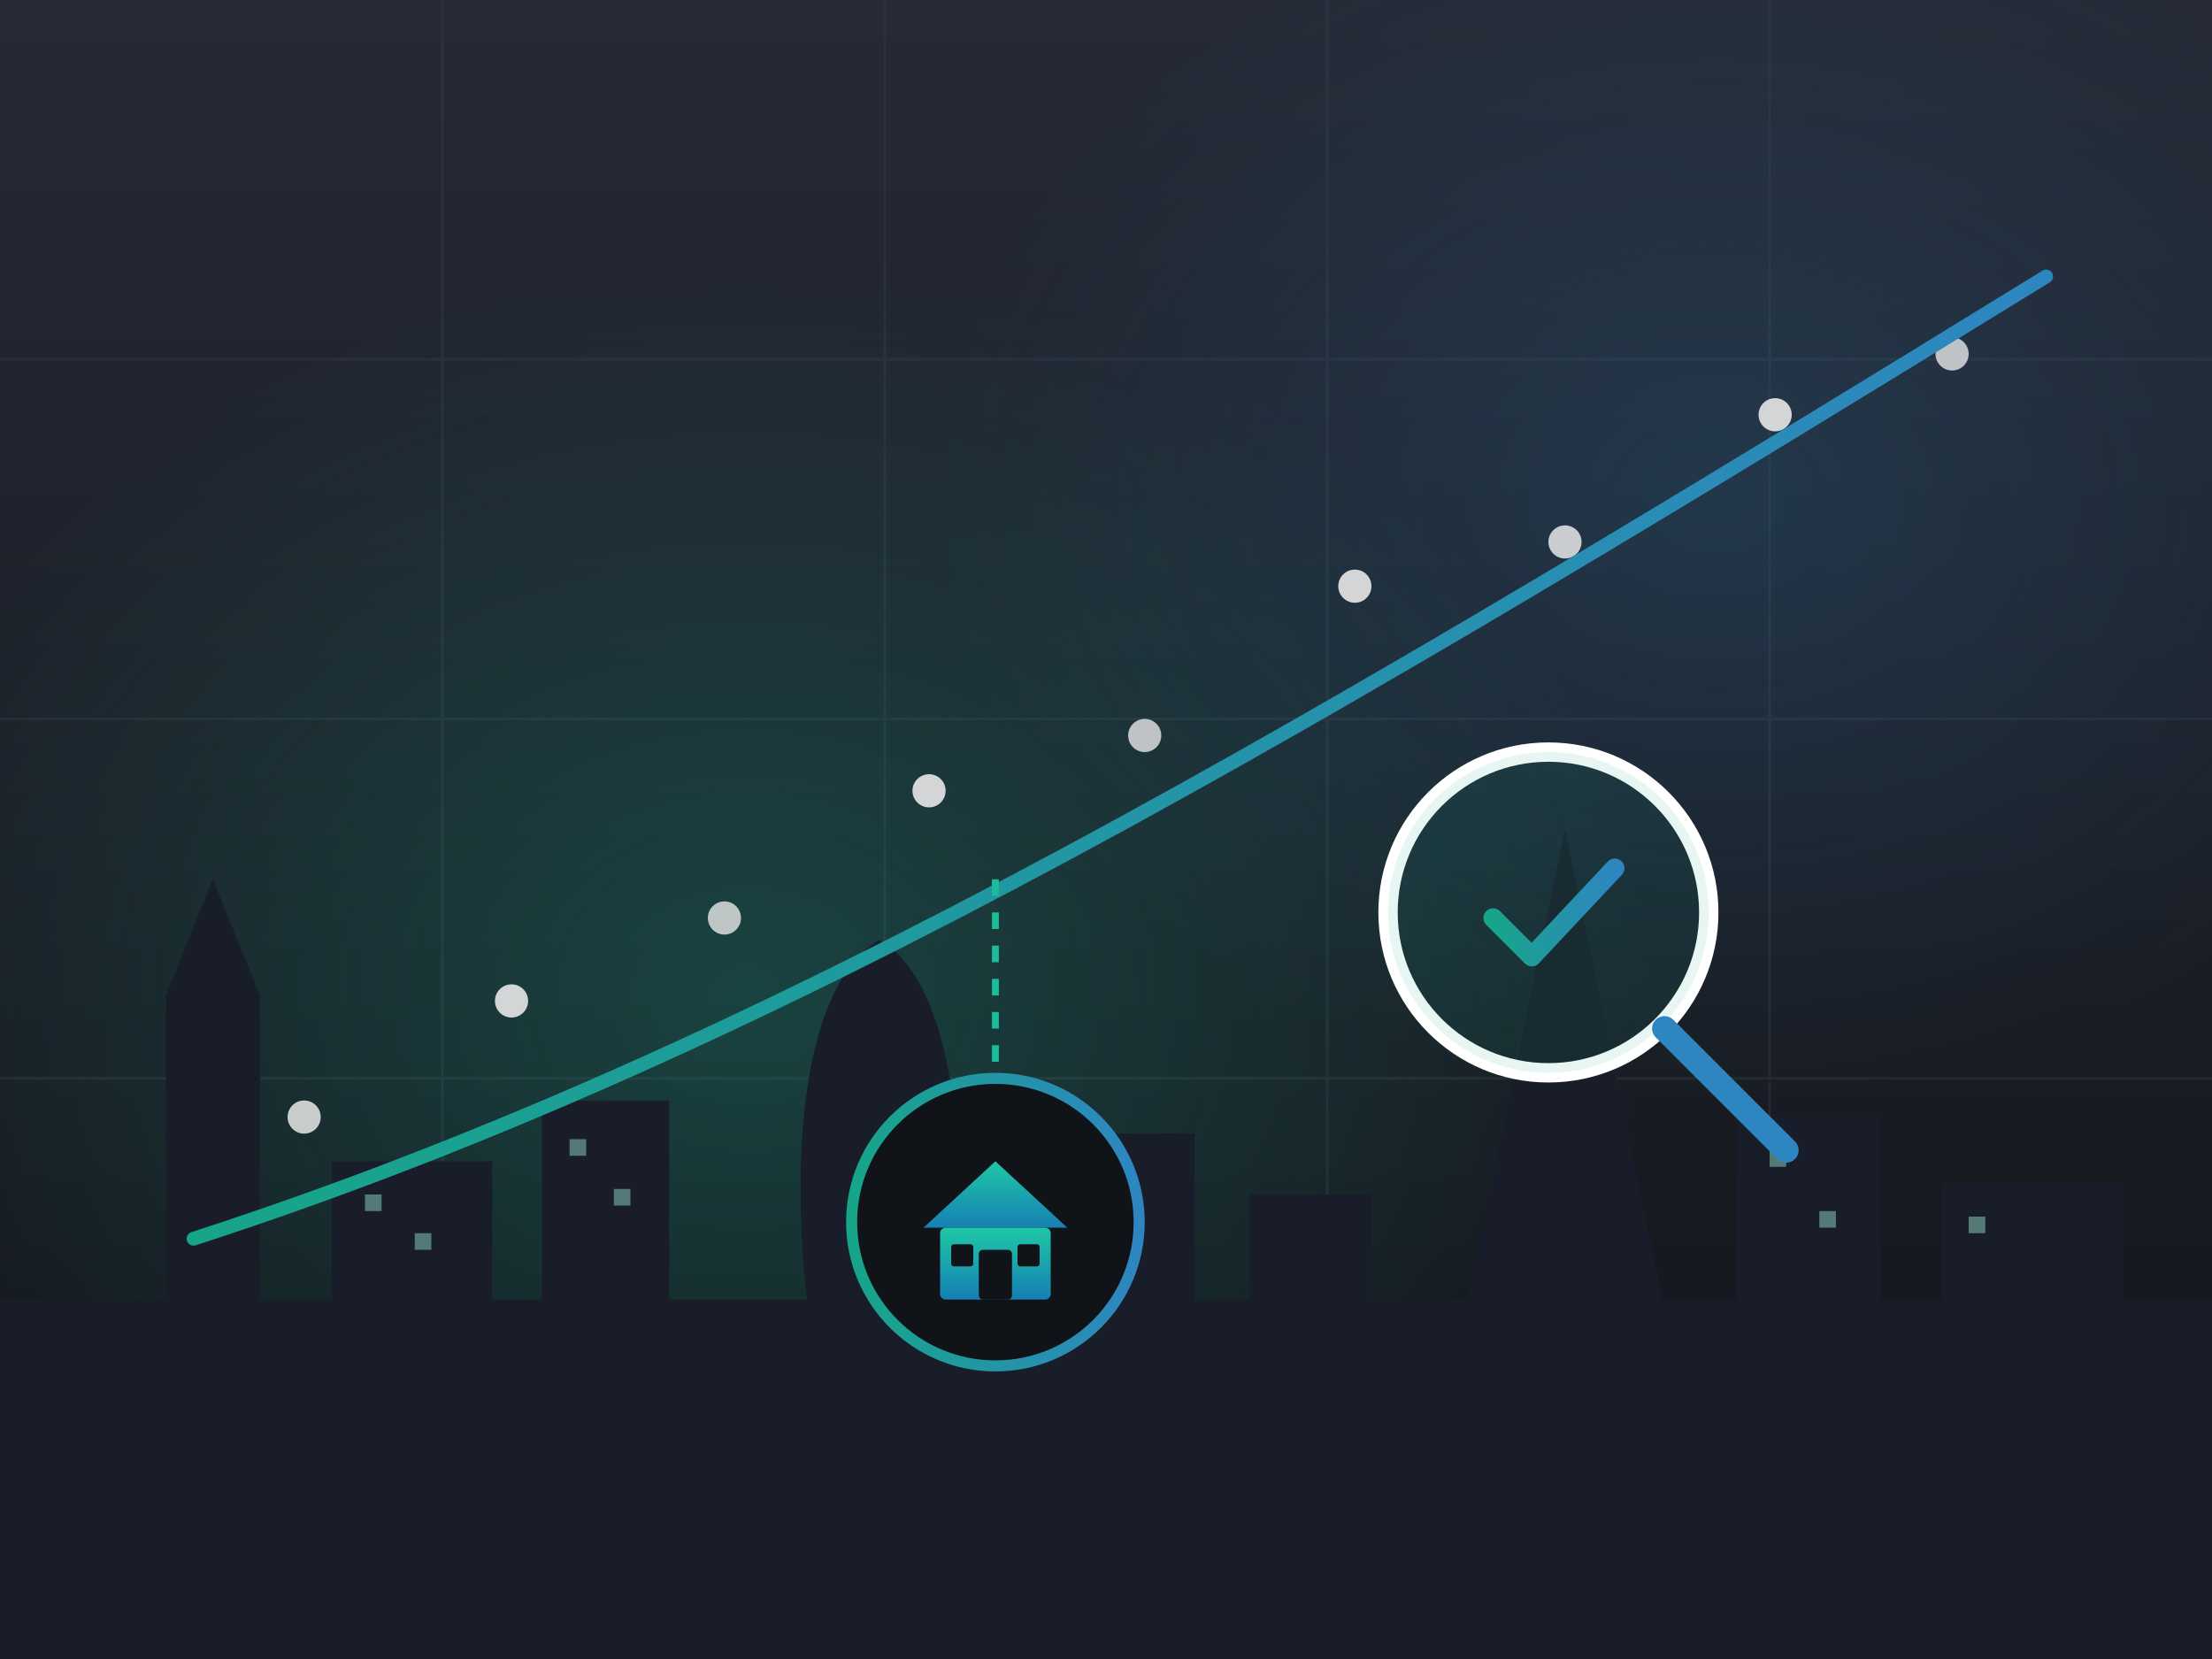
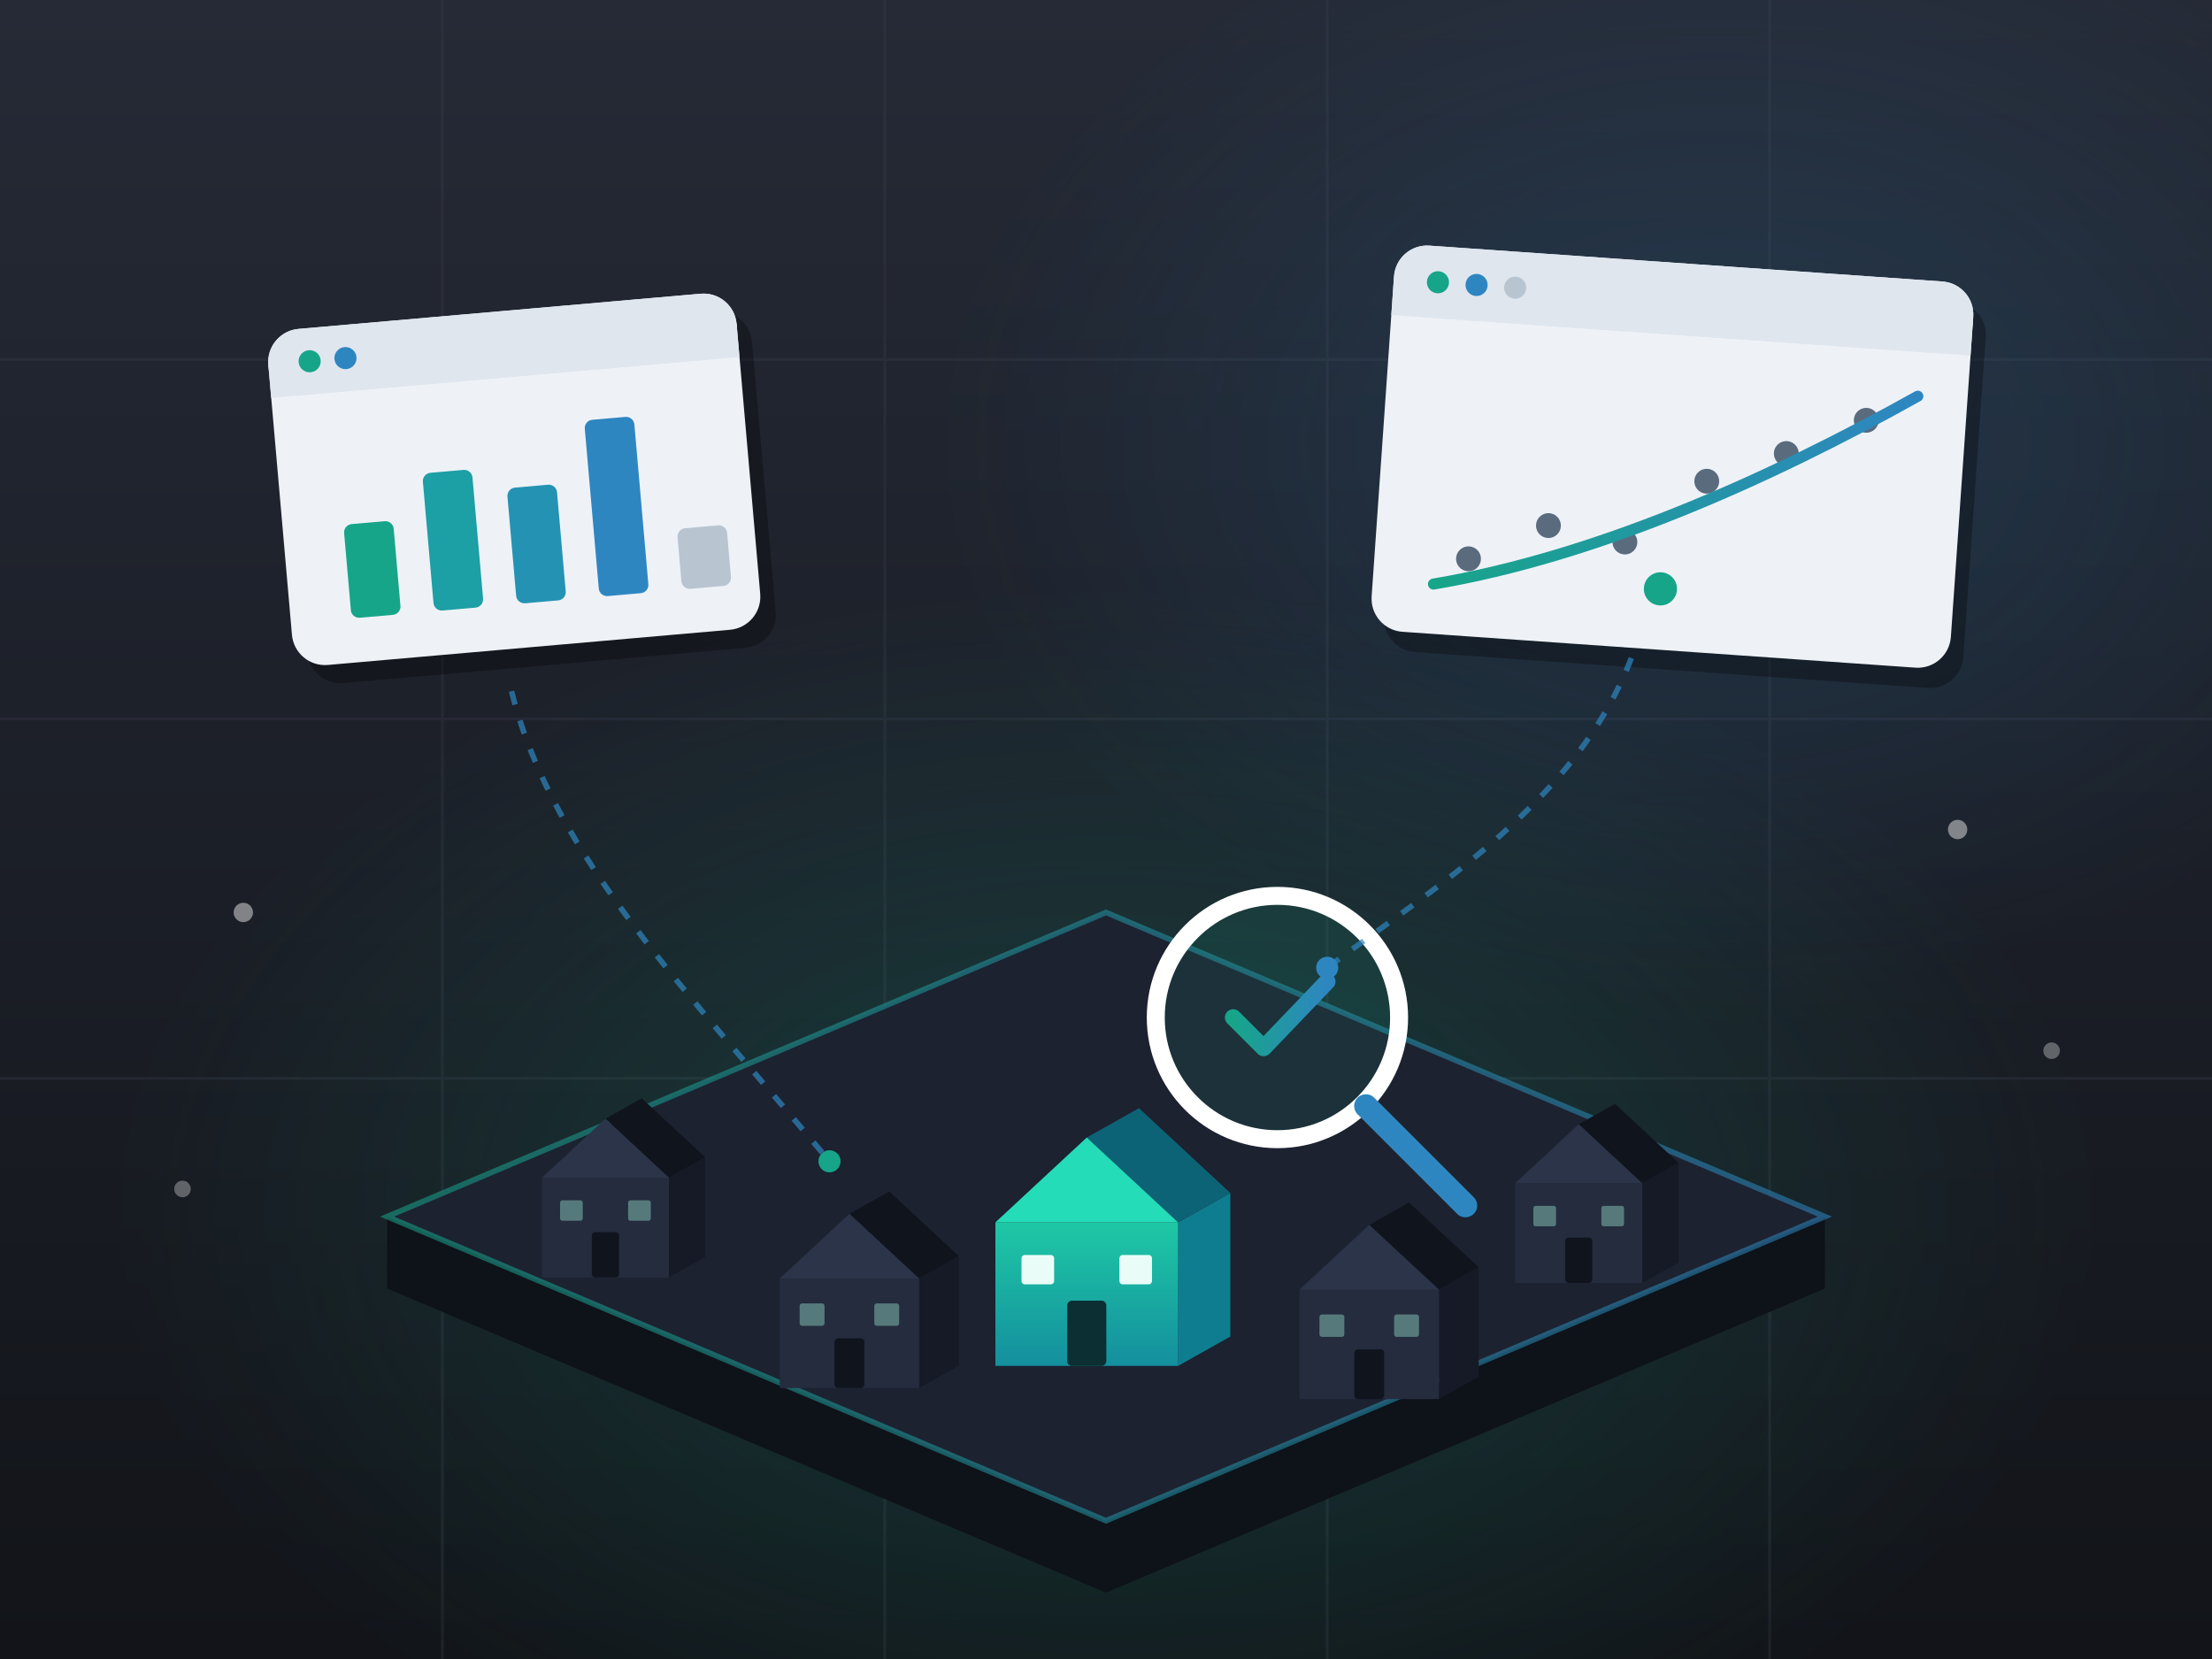
<svg xmlns="http://www.w3.org/2000/svg" viewBox="0 0 800 600" width="800" height="600" role="img" aria-label="Detecting undervalued homes in London">
  <defs>
    <linearGradient id="bg" x1="0" y1="0" x2="0" y2="1">
      <stop offset="0" stop-color="#252a36" />
      <stop offset="1" stop-color="#121419" />
    </linearGradient>
    <linearGradient id="gb" x1="0" y1="0" x2="1" y2="0">
      <stop offset="0" stop-color="#17A589" />
      <stop offset="1" stop-color="#2E86C1" />
    </linearGradient>
    <linearGradient id="house" x1="0" y1="0" x2="0" y2="1">
      <stop offset="0" stop-color="#1ec8a5" />
-       <stop offset="1" stop-color="#177fb4" />
+       <stop offset="1" stop-color="#148f9e" />
    </linearGradient>
-     <radialGradient id="glow" cx="0.5" cy="0.5" r="0.5">
-       <stop offset="0" stop-color="#17A589" stop-opacity="0.28" />
+     <radialGradient id="glowT" cx="0.5" cy="0.5" r="0.5">
+       <stop offset="0" stop-color="#17A589" stop-opacity="0.25" />
      <stop offset="1" stop-color="#17A589" stop-opacity="0" />
    </radialGradient>
-     <radialGradient id="glow2" cx="0.5" cy="0.5" r="0.5">
+     <radialGradient id="glowB" cx="0.5" cy="0.5" r="0.5">
      <stop offset="0" stop-color="#2E86C1" stop-opacity="0.20" />
      <stop offset="1" stop-color="#2E86C1" stop-opacity="0" />
    </radialGradient>
+     <g id="ihouse-ink">
+       <polygon points="56,-44 72,-53 72,-9 56,0" fill="#151a26" />
+       <polygon points="28,-70 44,-79 72,-53 56,-44" fill="#10141d" />
+       <rect x="0" y="-44" width="56" height="44" fill="#242c3e" />
+       <polygon points="0,-44 28,-70 56,-44" fill="#2b3448" />
+       <rect x="22" y="-20" width="12" height="20" rx="1.5" fill="#10141d" />
+       <rect x="8" y="-34" width="10" height="9" rx="1" fill="#7fb9ad" opacity="0.55" />
+       <rect x="38" y="-34" width="10" height="9" rx="1" fill="#7fb9ad" opacity="0.55" />
+     </g>
+     <g id="ihouse-teal">
+       <polygon points="56,-44 72,-53 72,-9 56,0" fill="#0f7d90" />
+       <polygon points="28,-70 44,-79 72,-53 56,-44" fill="#0c6376" />
+       <rect x="0" y="-44" width="56" height="44" fill="url(#house)" />
+       <polygon points="0,-44 28,-70 56,-44" fill="#25dcb8" />
+       <rect x="22" y="-20" width="12" height="20" rx="1.5" fill="#0b2f33" />
+       <rect x="8" y="-34" width="10" height="9" rx="1" fill="#eafcf7" />
+       <rect x="38" y="-34" width="10" height="9" rx="1" fill="#eafcf7" />
+     </g>
  </defs>
  <rect width="800" height="600" fill="url(#bg)" />
-   <g stroke="#3E4250" stroke-width="1" opacity="0.30">
+   <g stroke="#3E4250" stroke-width="1" opacity="0.28">
    <line x1="0" y1="130" x2="800" y2="130" />
    <line x1="0" y1="260" x2="800" y2="260" />
    <line x1="0" y1="390" x2="800" y2="390" />
    <line x1="160" y1="0" x2="160" y2="600" />
    <line x1="320" y1="0" x2="320" y2="600" />
    <line x1="480" y1="0" x2="480" y2="600" />
    <line x1="640" y1="0" x2="640" y2="600" />
  </g>
-   <ellipse cx="270" cy="360" rx="330" ry="260" fill="url(#glow)" />
-   <ellipse cx="620" cy="180" rx="280" ry="220" fill="url(#glow2)" />
-   <g fill="#181d29">
-     <rect x="0" y="470" width="800" height="130" />
-     <rect x="60" y="360" width="34" height="115" />
-     <polygon points="60,360 77,318 94,360" />
-     <rect x="72" y="345" width="10" height="18" />
-     <rect x="120" y="420" width="58" height="60" />
-     <rect x="196" y="398" width="46" height="82" />
-     <path d="M 292 472 C 284 400 296 352 318 340 C 340 352 352 400 344 472 Z" />
-     <rect x="372" y="410" width="60" height="66" />
-     <rect x="452" y="432" width="44" height="46" />
-     <polygon points="530,474 566,300 602,474" />
-     <rect x="628" y="404" width="52" height="72" />
-     <rect x="702" y="428" width="66" height="50" />
+   <ellipse cx="400" cy="440" rx="360" ry="230" fill="url(#glowT)" />
+   <ellipse cx="620" cy="160" rx="280" ry="200" fill="url(#glowB)" />
+   <polygon points="400,576 140,466 140,440 400,550 660,440 660,466" fill="#0e1219" />
+   <polygon points="400,330 660,440 400,550 140,440" fill="#1c2230" />
+   <polygon points="400,330 660,440 400,550 140,440" fill="none" stroke="url(#gb)" stroke-width="2" opacity="0.55" />
+   <use href="#ihouse-ink" transform="translate(196,462) scale(0.82)" />
+   <use href="#ihouse-ink" transform="translate(282,502) scale(0.9)" />
+   <use href="#ihouse-ink" transform="translate(470,506) scale(0.9)" />
+   <use href="#ihouse-ink" transform="translate(548,464) scale(0.82)" />
+   <use href="#ihouse-teal" transform="translate(360,494) scale(1.18)" />
+   <g transform="translate(462,368)">
+     <circle r="44" fill="#17A589" opacity="0.12" />
+     <circle r="44" fill="none" stroke="#ffffff" stroke-width="6.5" />
+     <line x1="32" y1="32" x2="68" y2="68" stroke="#2E86C1" stroke-width="8.5" stroke-linecap="round" />
+     <path d="M -16 0 L -5 11 L 18 -13" fill="none" stroke="url(#gb)" stroke-width="6" stroke-linecap="round" stroke-linejoin="round" />
  </g>
-   <g fill="#8fd8c8" opacity="0.5">
-     <rect x="132" y="432" width="6" height="6" />
-     <rect x="150" y="446" width="6" height="6" />
-     <rect x="206" y="412" width="6" height="6" />
-     <rect x="222" y="430" width="6" height="6" />
-     <rect x="384" y="422" width="6" height="6" />
-     <rect x="404" y="440" width="6" height="6" />
-     <rect x="640" y="416" width="6" height="6" />
-     <rect x="658" y="438" width="6" height="6" />
-     <rect x="712" y="440" width="6" height="6" />
+   <g transform="translate(505,88) rotate(4)">
+     <rect x="5" y="7" width="210" height="140" rx="12" fill="#000000" opacity="0.30" />
+     <rect width="210" height="140" rx="12" fill="#eef2f7" />
+     <rect width="210" height="26" rx="12" fill="#dfe6ee" />
+     <rect y="14" width="210" height="12" fill="#dfe6ee" />
+     <circle cx="16" cy="13" r="4" fill="#17A589" />
+     <circle cx="30" cy="13" r="4" fill="#2E86C1" />
+     <circle cx="44" cy="13" r="4" fill="#b9c4d1" />
+     <g fill="#5a6b7e">
+       <circle cx="34" cy="112" r="4.5" />
+       <circle cx="62" cy="98" r="4.5" />
+       <circle cx="90" cy="102" r="4.5" />
+       <circle cx="118" cy="78" r="4.5" />
+       <circle cx="146" cy="66" r="4.5" />
+       <circle cx="174" cy="52" r="4.5" />
+     </g>
+     <circle cx="104" cy="118" r="6" fill="#17A589" />
+     <path d="M 22 122 C 80 108 140 76 192 42" fill="none" stroke="url(#gb)" stroke-width="4" stroke-linecap="round" />
  </g>
-   <g fill="#e7e7e7">
-     <circle cx="110" cy="404" r="6" opacity="0.85" />
-     <circle cx="185" cy="362" r="6" opacity="0.9" />
-     <circle cx="262" cy="332" r="6" opacity="0.8" />
-     <circle cx="336" cy="286" r="6" opacity="0.9" />
-     <circle cx="414" cy="266" r="6" opacity="0.8" />
-     <circle cx="490" cy="212" r="6" opacity="0.9" />
-     <circle cx="566" cy="196" r="6" opacity="0.85" />
-     <circle cx="642" cy="150" r="6" opacity="0.9" />
-     <circle cx="706" cy="128" r="6" opacity="0.8" />
-   </g>
-   <path d="M 70 448 C 280 380 480 260 740 100" fill="none" stroke="url(#gb)" stroke-width="5" stroke-linecap="round" />
-   <line x1="360" y1="318" x2="360" y2="420" stroke="#1ABC9C" stroke-width="2.5" stroke-dasharray="6 6" />
-   <g transform="translate(360,442)">
-     <circle r="52" fill="#101318" stroke="url(#gb)" stroke-width="4" />
-     <g transform="translate(0,4)">
-       <path d="M -26 -2 L 0 -26 L 26 -2 Z" fill="url(#house)" />
-       <rect x="-20" y="-2" width="40" height="26" rx="2" fill="url(#house)" />
-       <rect x="-6" y="6" width="12" height="18" rx="1.5" fill="#101318" />
-       <rect x="-16" y="4" width="8" height="8" rx="1" fill="#101318" />
-       <rect x="8" y="4" width="8" height="8" rx="1" fill="#101318" />
+   <g transform="translate(96,120) rotate(-5)">
+     <rect x="5" y="7" width="170" height="122" rx="12" fill="#000000" opacity="0.30" />
+     <rect width="170" height="122" rx="12" fill="#eef2f7" />
+     <rect width="170" height="24" rx="12" fill="#dfe6ee" />
+     <rect y="12" width="170" height="12" fill="#dfe6ee" />
+     <circle cx="15" cy="12" r="4" fill="#17A589" />
+     <circle cx="28" cy="12" r="4" fill="#2E86C1" />
+     <g>
+       <rect x="22" y="72" width="18" height="34" rx="3" fill="#17A589" />
+       <rect x="52" y="56" width="18" height="50" rx="3" fill="#1c9fa5" />
+       <rect x="82" y="64" width="18" height="42" rx="3" fill="#2493b3" />
+       <rect x="112" y="42" width="18" height="64" rx="3" fill="#2E86C1" />
+       <rect x="142" y="84" width="18" height="22" rx="3" fill="#b9c4d1" />
    </g>
  </g>
-   <g transform="translate(560,330)">
-     <circle r="58" fill="none" stroke="#ffffff" stroke-width="7" />
-     <circle r="58" fill="#17A589" opacity="0.10" />
-     <line x1="42" y1="42" x2="86" y2="86" stroke="#2E86C1" stroke-width="9" stroke-linecap="round" />
-     <path d="M -20 2 L -6 16 L 24 -16" fill="none" stroke="url(#gb)" stroke-width="7" stroke-linecap="round" stroke-linejoin="round" />
+   <g stroke="#2E86C1" stroke-width="2" stroke-dasharray="5 6" fill="none" opacity="0.7">
+     <path d="M 185 250 C 200 310 250 360 300 420" />
+     <path d="M 590 238 C 570 290 520 320 480 350" />
+   </g>
+   <circle cx="300" cy="420" r="4" fill="#17A589" />
+   <circle cx="480" cy="350" r="4" fill="#2E86C1" />
+   <g fill="#e7e7e7">
+     <circle cx="88" cy="330" r="3.5" opacity="0.5" />
+     <circle cx="708" cy="300" r="3.5" opacity="0.5" />
+     <circle cx="742" cy="380" r="3" opacity="0.35" />
+     <circle cx="66" cy="430" r="3" opacity="0.35" />
  </g>
</svg>
